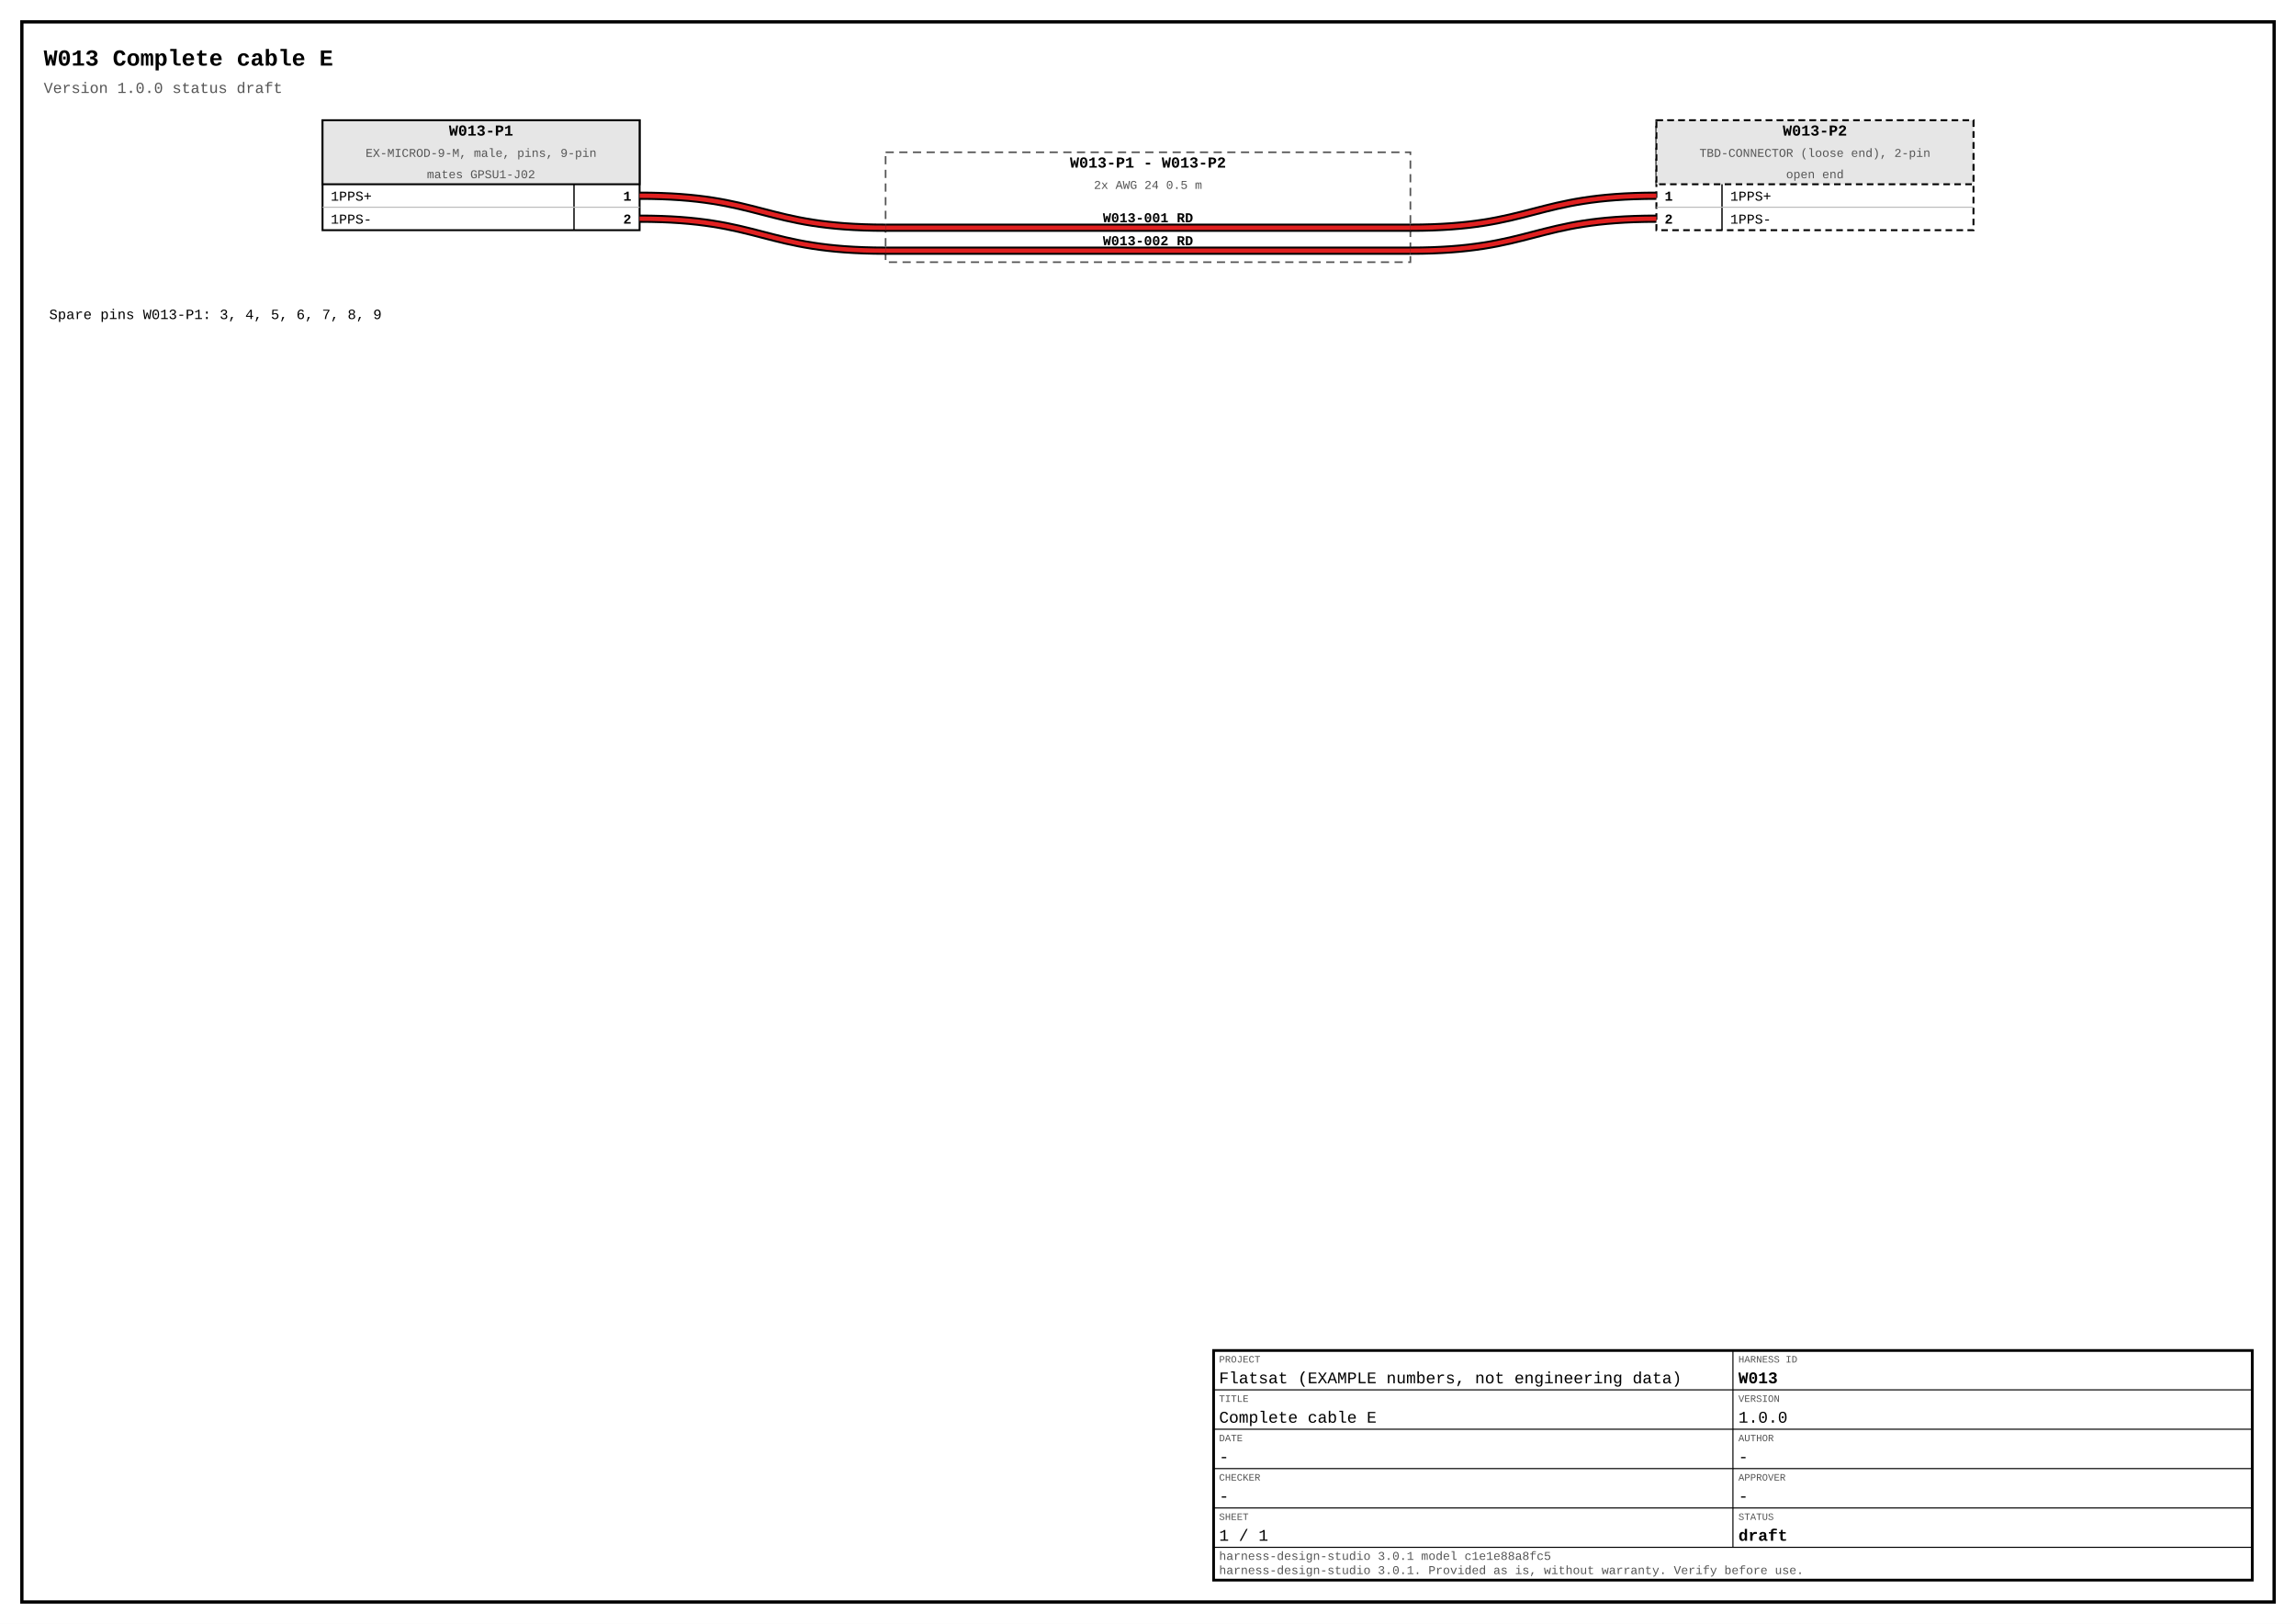
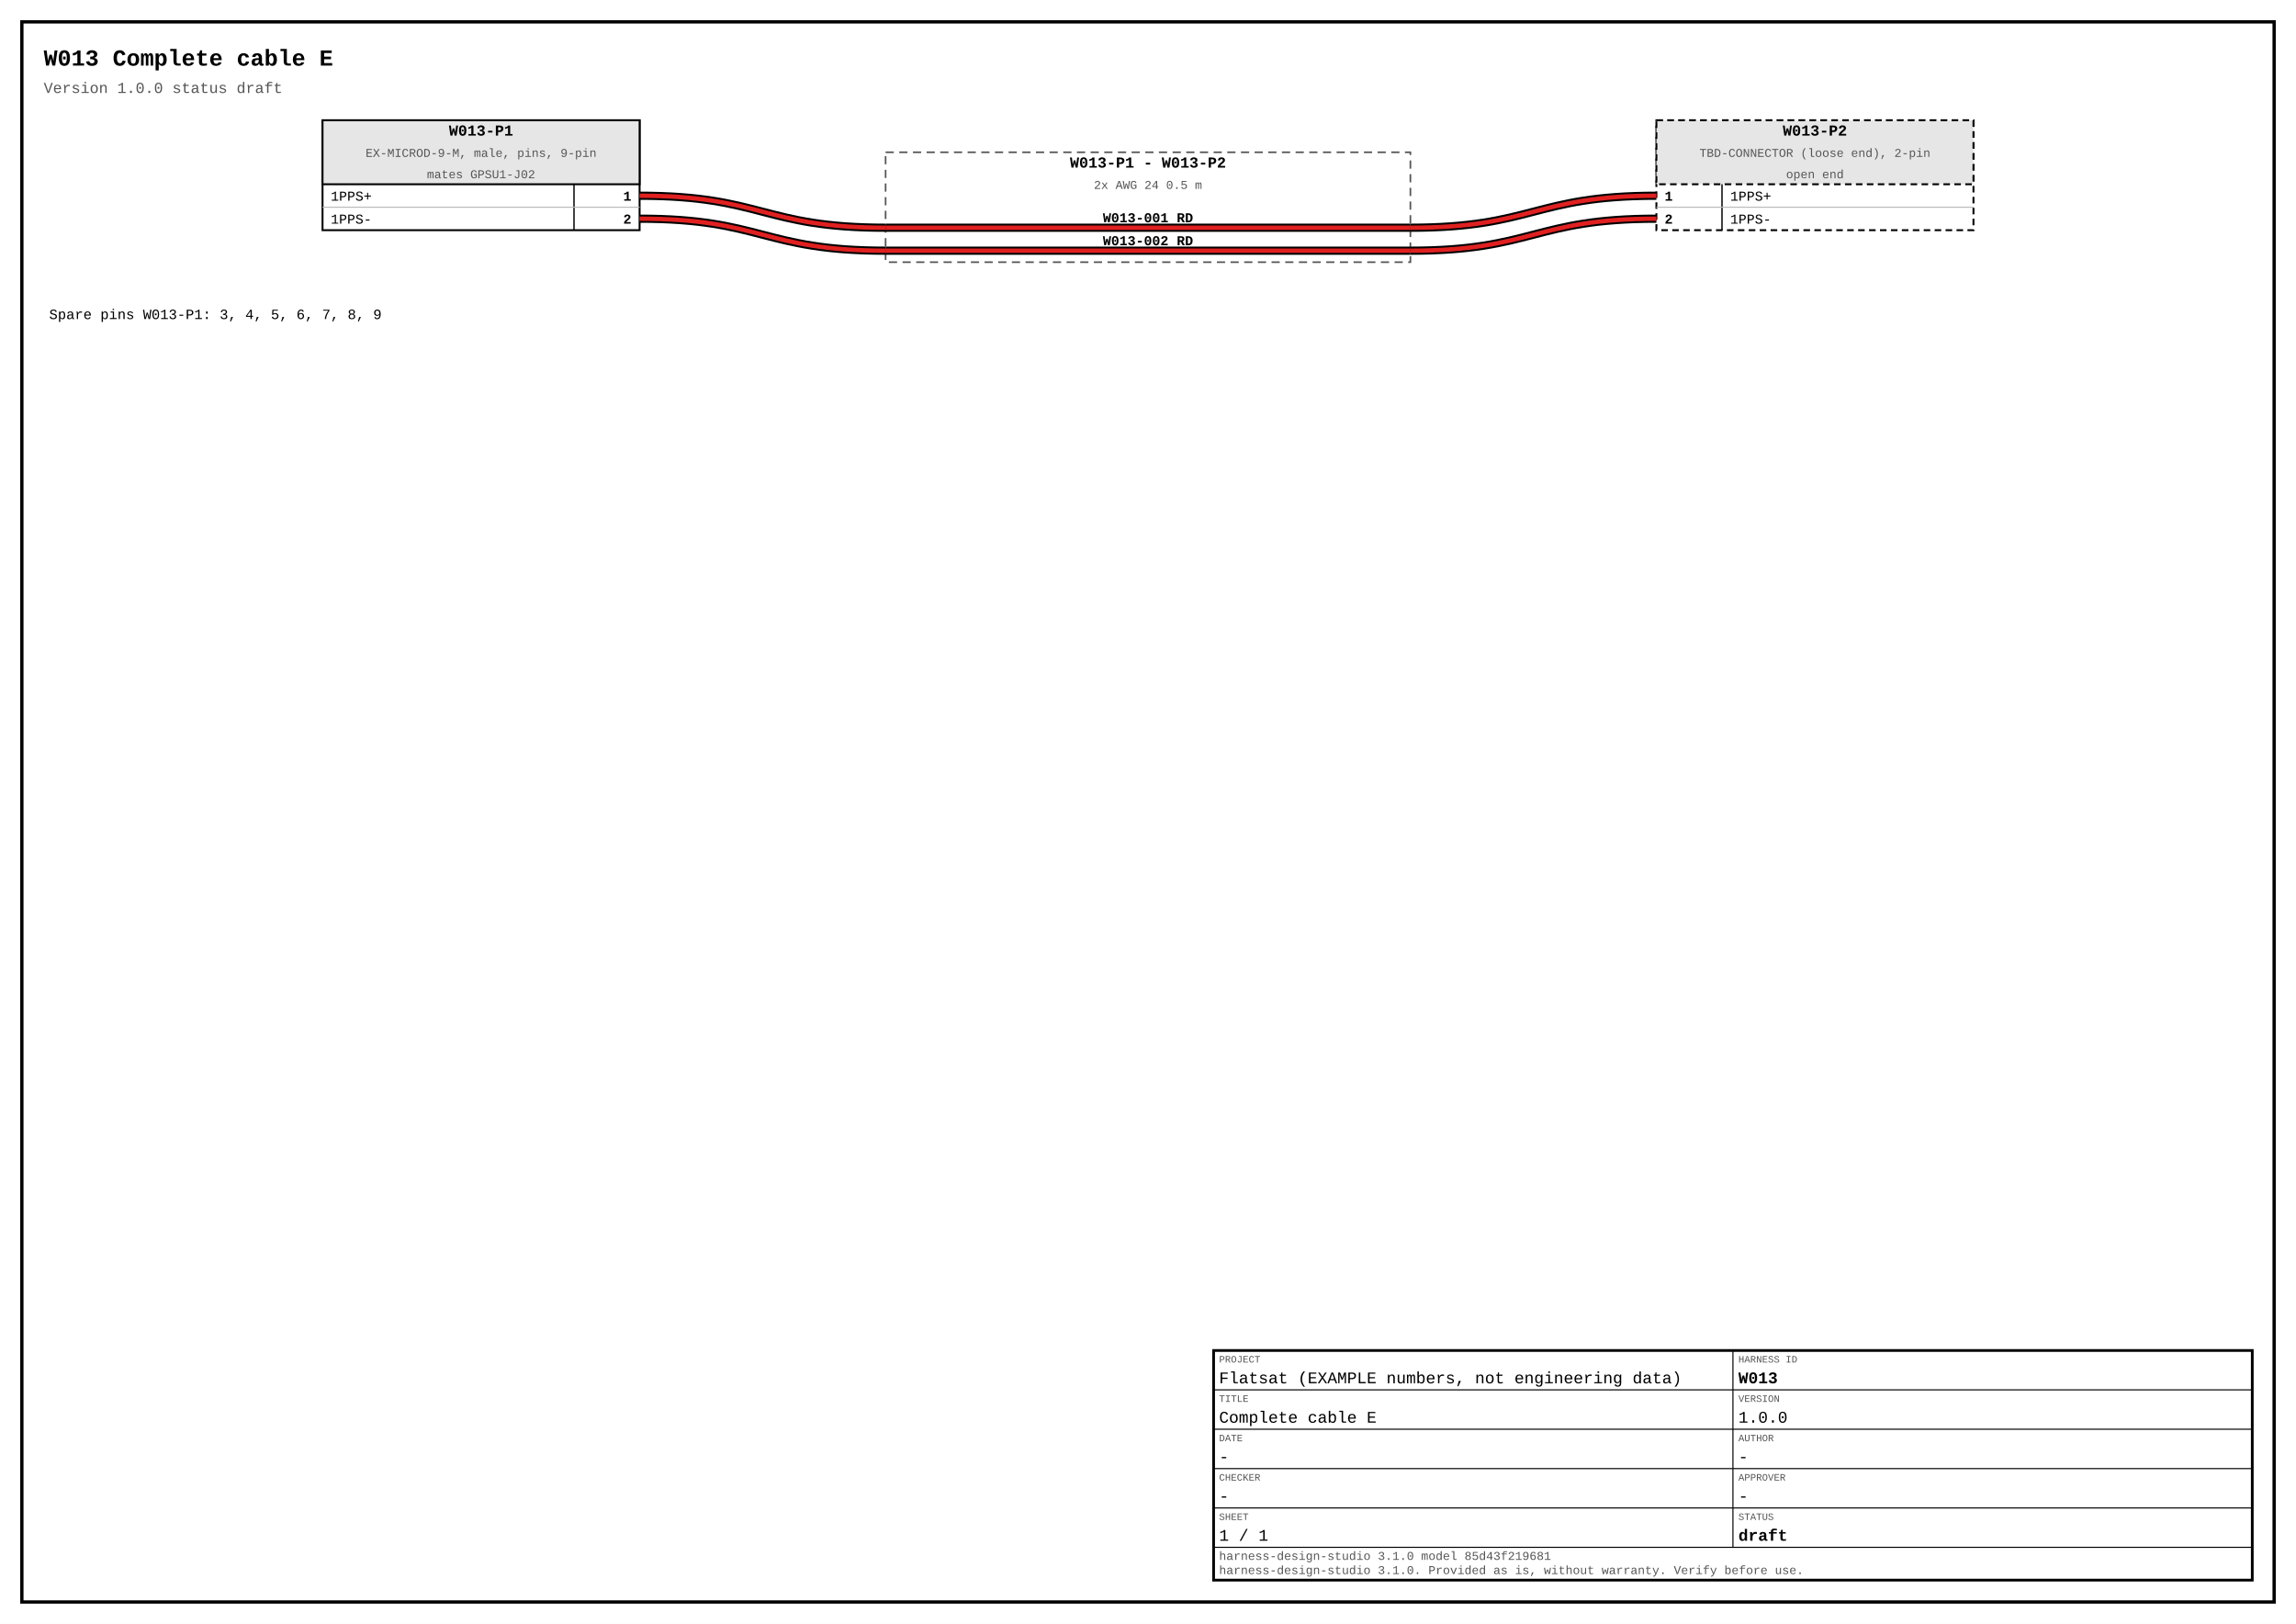
<svg xmlns="http://www.w3.org/2000/svg" width="420mm" height="297mm" viewBox="0 0 420 297" font-family="Courier New, Courier, monospace">
  <rect x="0" y="0" width="420" height="297" fill="#ffffff" />
  <rect x="4" y="4" width="412" height="289" fill="none" stroke="#000000" stroke-width="0.6" />
  <text x="8" y="12" font-size="4.2" font-weight="bold" text-anchor="start" fill="#000000">W013  Complete cable E</text>
  <text x="8" y="17" font-size="2.8" text-anchor="start" fill="#555555">Version 1.0.0  status draft</text>
  <rect x="59" y="22" width="58" height="20.1" fill="#ffffff" stroke="#000000" stroke-width="0.35" />
  <rect x="59" y="22" width="58" height="11.7" fill="#e6e6e6" stroke="#000000" stroke-width="0.35" />
  <text x="88" y="24.8" font-size="2.8" font-weight="bold" text-anchor="middle" fill="#000000">W013-P1</text>
  <text x="88" y="28.7" font-size="2.2" text-anchor="middle" fill="#555555">EX-MICROD-9-M, male, pins, 9-pin</text>
  <text x="88" y="32.6" font-size="2.2" text-anchor="middle" fill="#555555">mates GPSU1-J02</text>
  <line x1="105" y1="33.7" x2="105" y2="42.1" stroke="#000000" stroke-width="0.25" />
  <line x1="59" y1="37.9" x2="117" y2="37.9" stroke="#bbbbbb" stroke-width="0.2" />
  <text x="60.5" y="36.7" font-size="2.5" text-anchor="start" fill="#000000" data-ref="sig/W013-P1/1">1PPS+</text>
  <text x="115.5" y="36.7" font-size="2.5" font-weight="bold" text-anchor="end" fill="#000000" data-ref="pin/W013-P1/1">1</text>
  <text x="60.5" y="40.9" font-size="2.5" text-anchor="start" fill="#000000" data-ref="sig/W013-P1/2">1PPS-</text>
  <text x="115.5" y="40.9" font-size="2.5" font-weight="bold" text-anchor="end" fill="#000000" data-ref="pin/W013-P1/2">2</text>
  <rect x="303" y="22" width="58" height="20.1" fill="#ffffff" stroke="#000000" stroke-width="0.35" stroke-dasharray="1.2 0.8" />
  <rect x="303" y="22" width="58" height="11.7" fill="#e6e6e6" stroke="#000000" stroke-width="0.35" stroke-dasharray="1.2 0.8" />
  <text x="332" y="24.8" font-size="2.8" font-weight="bold" text-anchor="middle" fill="#000000">W013-P2</text>
  <text x="332" y="28.7" font-size="2.2" text-anchor="middle" fill="#555555" data-ref="part/W013-P2">TBD-CONNECTOR (loose end), 2-pin</text>
  <text x="332" y="32.6" font-size="2.2" text-anchor="middle" fill="#555555" data-ref="end/W013-P2">open end</text>
  <line x1="315" y1="33.7" x2="315" y2="42.1" stroke="#000000" stroke-width="0.25" />
  <line x1="303" y1="37.9" x2="361" y2="37.9" stroke="#bbbbbb" stroke-width="0.2" />
  <text x="304.5" y="36.7" font-size="2.5" font-weight="bold" text-anchor="start" fill="#000000" data-ref="pin/W013-P2/1">1</text>
  <text x="316.5" y="36.7" font-size="2.5" text-anchor="start" fill="#000000" data-ref="sig/W013-P2/1">1PPS+</text>
  <text x="304.5" y="40.9" font-size="2.5" font-weight="bold" text-anchor="start" fill="#000000" data-ref="pin/W013-P2/2">2</text>
  <text x="316.5" y="40.9" font-size="2.5" text-anchor="start" fill="#000000" data-ref="sig/W013-P2/2">1PPS-</text>
  <rect x="162" y="27.85" width="96" height="20.1" fill="none" stroke="#555555" stroke-width="0.3" stroke-dasharray="1.5 1" />
  <text x="210" y="30.65" font-size="2.8" font-weight="bold" text-anchor="middle" fill="#000000">W013-P1 - W013-P2</text>
  <text x="210" y="34.55" font-size="2.2" text-anchor="middle" fill="#555555">2x  AWG 24  0.5 m</text>
  <path d="M 117 35.8 C 139.5 35.8 139.5 41.65 162 41.65" fill="none" stroke="#000000" stroke-width="1.5" />
  <line x1="162" y1="41.65" x2="258" y2="41.65" stroke="#000000" stroke-width="1.5" />
  <path d="M 258 41.65 C 280.5 41.65 280.5 35.8 303 35.8" fill="none" stroke="#000000" stroke-width="1.5" />
  <path d="M 117 35.8 C 139.5 35.8 139.5 41.65 162 41.65" fill="none" stroke="#e02020" stroke-width="0.8" />
  <line x1="162" y1="41.65" x2="258" y2="41.65" stroke="#e02020" stroke-width="0.8" />
  <path d="M 258 41.65 C 280.5 41.65 280.5 35.8 303 35.8" fill="none" stroke="#e02020" stroke-width="0.8" />
  <text x="210" y="40.65" font-size="2.5" font-weight="bold" text-anchor="middle" fill="#000000">W013-001  RD</text>
  <path d="M 117 40 C 139.5 40 139.5 45.85 162 45.85" fill="none" stroke="#000000" stroke-width="1.5" />
  <line x1="162" y1="45.85" x2="258" y2="45.85" stroke="#000000" stroke-width="1.5" />
  <path d="M 258 45.85 C 280.5 45.85 280.5 40 303 40" fill="none" stroke="#000000" stroke-width="1.5" />
  <path d="M 117 40 C 139.5 40 139.5 45.85 162 45.85" fill="none" stroke="#e02020" stroke-width="0.8" />
  <line x1="162" y1="45.85" x2="258" y2="45.85" stroke="#e02020" stroke-width="0.8" />
  <path d="M 258 45.85 C 280.5 45.85 280.5 40 303 40" fill="none" stroke="#e02020" stroke-width="0.8" />
  <text x="210" y="44.85" font-size="2.5" font-weight="bold" text-anchor="middle" fill="#000000">W013-002  RD</text>
  <text x="9" y="58.35" font-size="2.6" text-anchor="start" fill="#000000">Spare pins W013-P1: 3, 4, 5, 6, 7, 8, 9</text>
  <rect x="222" y="247" width="190" height="42" fill="none" stroke="#000000" stroke-width="0.5" />
  <line x1="222" y1="247" x2="317" y2="247" stroke="#000000" stroke-width="0.2" />
  <text x="223" y="249.2" font-size="1.8" text-anchor="start" fill="#555555">PROJECT</text>
  <text x="223" y="253" font-size="3" text-anchor="start" fill="#000000">Flatsat (EXAMPLE numbers, not engineering data)</text>
  <line x1="317" y1="247" x2="412" y2="247" stroke="#000000" stroke-width="0.2" />
  <text x="318" y="249.2" font-size="1.8" text-anchor="start" fill="#555555">HARNESS ID</text>
  <text x="318" y="253" font-size="3" font-weight="bold" text-anchor="start" fill="#000000">W013</text>
  <line x1="222" y1="254.2" x2="317" y2="254.2" stroke="#000000" stroke-width="0.2" />
  <text x="223" y="256.4" font-size="1.8" text-anchor="start" fill="#555555">TITLE</text>
  <text x="223" y="260.2" font-size="3" text-anchor="start" fill="#000000">Complete cable E</text>
  <line x1="317" y1="254.2" x2="412" y2="254.2" stroke="#000000" stroke-width="0.2" />
  <text x="318" y="256.4" font-size="1.8" text-anchor="start" fill="#555555">VERSION</text>
  <text x="318" y="260.2" font-size="3" text-anchor="start" fill="#000000">1.0.0</text>
  <line x1="222" y1="261.4" x2="317" y2="261.4" stroke="#000000" stroke-width="0.2" />
  <text x="223" y="263.6" font-size="1.8" text-anchor="start" fill="#555555">DATE</text>
  <text x="223" y="267.4" font-size="3" text-anchor="start" fill="#000000">-</text>
  <line x1="317" y1="261.4" x2="412" y2="261.4" stroke="#000000" stroke-width="0.2" />
  <text x="318" y="263.6" font-size="1.8" text-anchor="start" fill="#555555">AUTHOR</text>
  <text x="318" y="267.4" font-size="3" text-anchor="start" fill="#000000">-</text>
  <line x1="222" y1="268.6" x2="317" y2="268.6" stroke="#000000" stroke-width="0.2" />
  <text x="223" y="270.8" font-size="1.8" text-anchor="start" fill="#555555">CHECKER</text>
  <text x="223" y="274.6" font-size="3" text-anchor="start" fill="#000000">-</text>
  <line x1="317" y1="268.6" x2="412" y2="268.6" stroke="#000000" stroke-width="0.2" />
  <text x="318" y="270.8" font-size="1.8" text-anchor="start" fill="#555555">APPROVER</text>
  <text x="318" y="274.6" font-size="3" text-anchor="start" fill="#000000">-</text>
  <line x1="222" y1="275.8" x2="317" y2="275.8" stroke="#000000" stroke-width="0.2" />
  <text x="223" y="278" font-size="1.8" text-anchor="start" fill="#555555">SHEET</text>
  <text x="223" y="281.8" font-size="3" text-anchor="start" fill="#000000">1 / 1</text>
  <line x1="317" y1="275.8" x2="412" y2="275.8" stroke="#000000" stroke-width="0.2" />
  <text x="318" y="278" font-size="1.8" text-anchor="start" fill="#555555">STATUS</text>
  <text x="318" y="281.8" font-size="3" font-weight="bold" text-anchor="start" fill="#000000">draft</text>
  <line x1="317" y1="247" x2="317" y2="283" stroke="#000000" stroke-width="0.2" />
  <line x1="222" y1="283" x2="412" y2="283" stroke="#000000" stroke-width="0.2" />
-   <text x="223" y="285.3" font-size="2.2" text-anchor="start" fill="#555555">harness-design-studio 3.0.1 model c1e1e88a8fc5</text>
-   <text x="223" y="287.9" font-size="2.2" text-anchor="start" fill="#555555">harness-design-studio 3.0.1. Provided as is, without warranty. Verify before use.</text>
+   <text x="223" y="285.3" font-size="2.2" text-anchor="start" fill="#555555">harness-design-studio 3.1.0 model 85d43f219681</text>
+   <text x="223" y="287.9" font-size="2.2" text-anchor="start" fill="#555555">harness-design-studio 3.1.0. Provided as is, without warranty. Verify before use.</text>
</svg>
